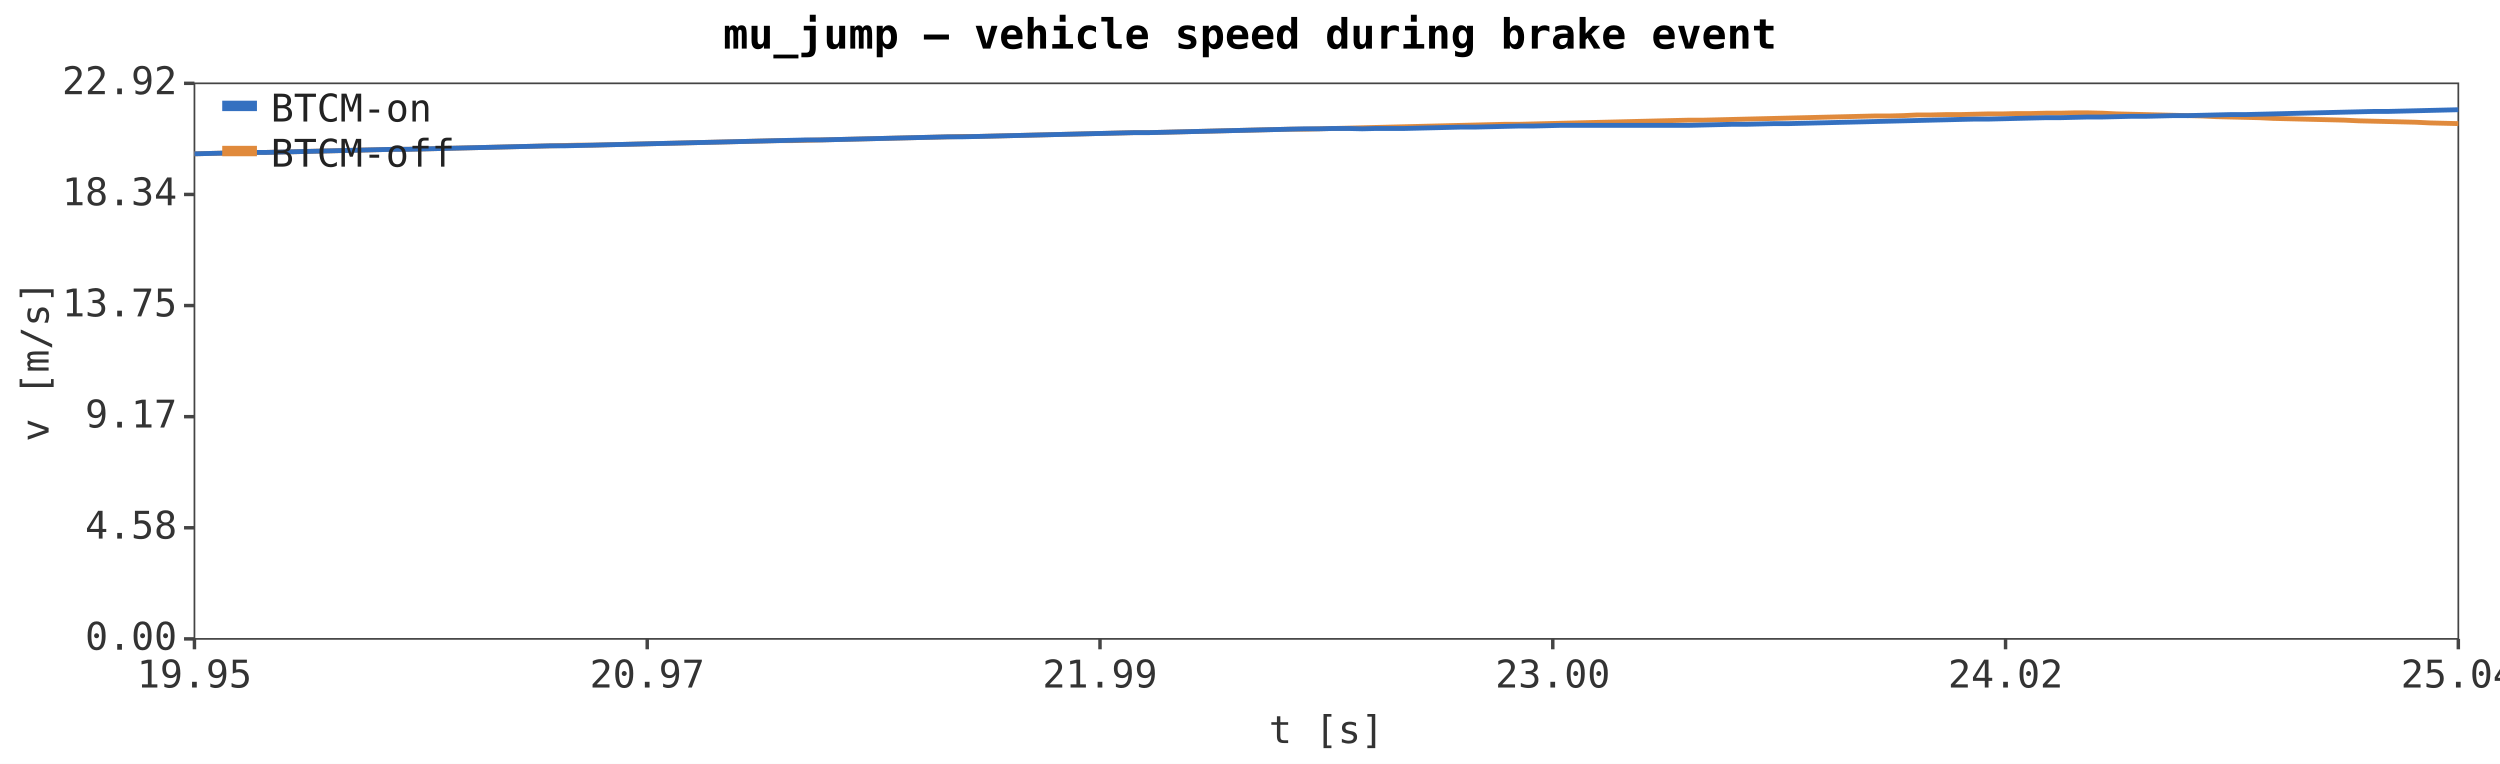
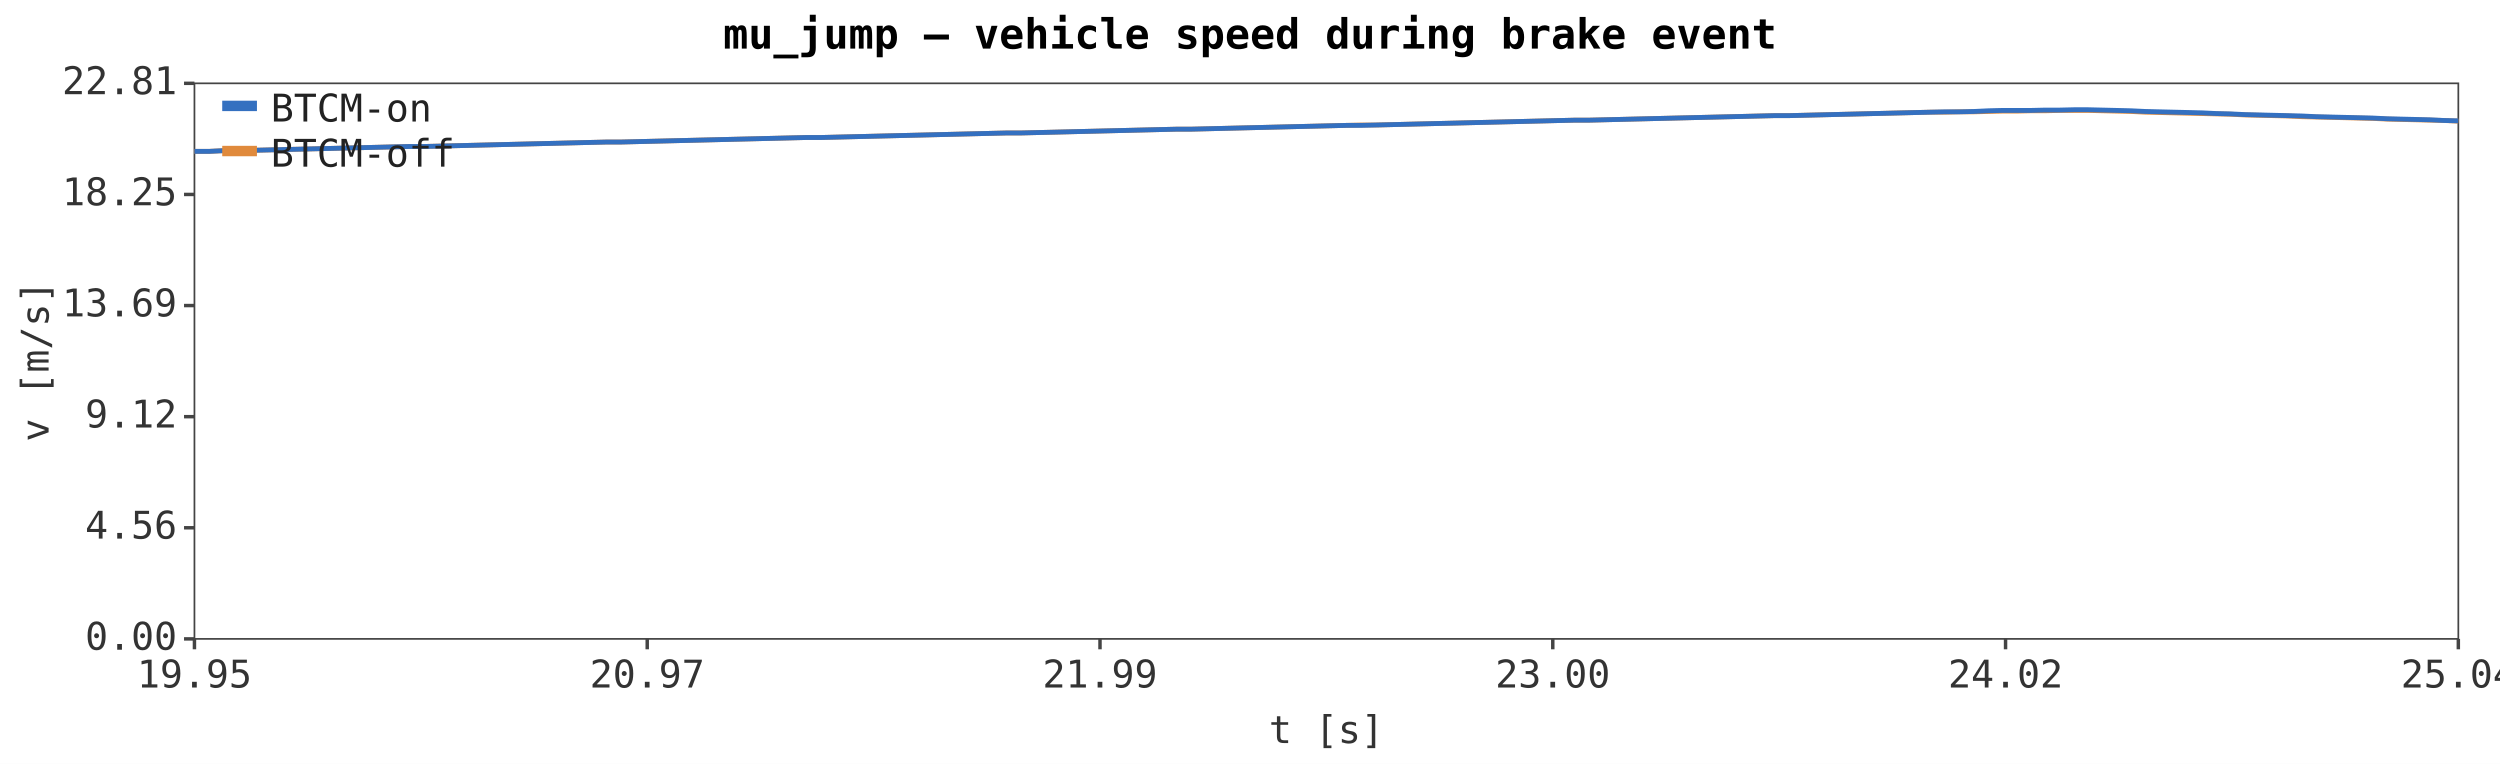
<svg xmlns="http://www.w3.org/2000/svg" viewBox="0 0 720 220" width="720" height="220" font-family="ui-monospace,Consolas,Menlo,monospace" font-size="11">
  <rect width="100%" height="100%" fill="#ffffff" />
  <text x="360.0" y="14" text-anchor="middle" font-size="12" font-weight="bold">mu_jump — vehicle speed during brake event</text>
  <rect x="56" y="24" width="652" height="160" fill="none" stroke="#444" stroke-width="0.5" />
  <line x1="56.0" y1="184" x2="56.0" y2="187" stroke="#444" />
  <text x="56.0" y="198" text-anchor="middle" fill="#333">19.95</text>
  <line x1="186.4" y1="184" x2="186.4" y2="187" stroke="#444" />
  <text x="186.4" y="198" text-anchor="middle" fill="#333">20.97</text>
  <line x1="316.8" y1="184" x2="316.8" y2="187" stroke="#444" />
  <text x="316.8" y="198" text-anchor="middle" fill="#333">21.99</text>
  <line x1="447.2" y1="184" x2="447.2" y2="187" stroke="#444" />
  <text x="447.2" y="198" text-anchor="middle" fill="#333">23.00</text>
  <line x1="577.6" y1="184" x2="577.6" y2="187" stroke="#444" />
  <text x="577.6" y="198" text-anchor="middle" fill="#333">24.02</text>
  <line x1="708.0" y1="184" x2="708.0" y2="187" stroke="#444" />
  <text x="708.0" y="198" text-anchor="middle" fill="#333">25.04</text>
  <line x1="53" y1="184.0" x2="56" y2="184.0" stroke="#444" />
  <text x="51" y="184.0" text-anchor="end" dominant-baseline="middle" fill="#333">0.00</text>
  <line x1="53" y1="152.0" x2="56" y2="152.0" stroke="#444" />
-   <text x="51" y="152.0" text-anchor="end" dominant-baseline="middle" fill="#333">4.58</text>
+   <text x="51" y="152.0" text-anchor="end" dominant-baseline="middle" fill="#333">4.56</text>
  <line x1="53" y1="120.0" x2="56" y2="120.0" stroke="#444" />
-   <text x="51" y="120.0" text-anchor="end" dominant-baseline="middle" fill="#333">9.17</text>
+   <text x="51" y="120.0" text-anchor="end" dominant-baseline="middle" fill="#333">9.12</text>
  <line x1="53" y1="88.0" x2="56" y2="88.0" stroke="#444" />
-   <text x="51" y="88.0" text-anchor="end" dominant-baseline="middle" fill="#333">13.75</text>
+   <text x="51" y="88.0" text-anchor="end" dominant-baseline="middle" fill="#333">13.69</text>
  <line x1="53" y1="56.0" x2="56" y2="56.0" stroke="#444" />
-   <text x="51" y="56.0" text-anchor="end" dominant-baseline="middle" fill="#333">18.34</text>
+   <text x="51" y="56.0" text-anchor="end" dominant-baseline="middle" fill="#333">18.25</text>
  <line x1="53" y1="24.0" x2="56" y2="24.0" stroke="#444" />
-   <text x="51" y="24.0" text-anchor="end" dominant-baseline="middle" fill="#333">22.92</text>
+   <text x="51" y="24.0" text-anchor="end" dominant-baseline="middle" fill="#333">22.81</text>
  <text x="382.0" y="214" text-anchor="middle" fill="#333">t [s]</text>
  <text transform="translate(14,104.0) rotate(-90)" text-anchor="middle" fill="#333">v [m/s]</text>
-   <polyline fill="none" stroke="#e08a3c" stroke-width="1.4" points="56.0,44.3 60.1,44.2 64.2,44.1 68.3,44.0 72.4,43.9 76.5,43.9 80.6,43.8 84.7,43.7 88.8,43.6 92.9,43.5 97.0,43.4 101.1,43.3 105.2,43.2 109.3,43.1 113.4,43.0 117.5,43.0 121.6,42.9 125.7,42.8 129.8,42.7 133.9,42.6 138.0,42.5 142.1,42.4 146.2,42.3 150.3,42.2 154.4,42.1 158.5,42.0 162.6,41.9 166.7,41.8 170.8,41.8 174.9,41.7 179.0,41.6 183.1,41.5 187.2,41.4 191.3,41.3 195.4,41.2 199.5,41.1 203.6,41.0 207.7,40.9 211.8,40.8 215.9,40.7 220.0,40.6 224.1,40.5 228.2,40.5 232.3,40.4 236.4,40.3 240.5,40.2 244.6,40.1 248.7,40.0 252.8,39.9 256.9,39.8 261.0,39.7 265.1,39.6 269.2,39.5 273.3,39.4 277.4,39.3 281.5,39.3 285.6,39.2 289.7,39.1 293.8,39.0 297.9,38.9 302.0,38.8 306.1,38.7 310.2,38.6 314.3,38.5 318.4,38.4 322.5,38.3 326.6,38.2 330.7,38.2 334.8,38.1 338.9,38.0 343.0,37.9 347.1,37.8 351.2,37.7 355.3,37.6 359.4,37.5 363.5,37.4 367.6,37.3 371.7,37.2 375.8,37.2 379.9,37.1 384.1,37.0 388.2,36.9 392.3,36.8 396.4,36.7 400.5,36.6 404.6,36.5 408.7,36.4 412.8,36.3 416.9,36.2 421.0,36.1 425.1,36.0 429.2,35.9 433.3,35.8 437.4,35.8 441.5,35.7 445.6,35.6 449.7,35.5 453.8,35.4 457.9,35.3 462.0,35.2 466.1,35.1 470.2,35.0 474.3,34.9 478.4,34.8 482.5,34.7 486.6,34.6 490.7,34.6 494.8,34.5 498.9,34.4 503.0,34.3 507.1,34.2 511.2,34.1 515.3,34.0 519.4,33.9 523.5,33.8 527.6,33.7 531.7,33.6 535.8,33.5 539.9,33.4 544.0,33.4 548.1,33.3 552.2,33.1 556.3,33.1 560.4,33.0 564.5,33.0 568.6,32.9 572.7,32.8 576.8,32.8 580.9,32.7 585.0,32.7 589.1,32.6 593.2,32.6 597.3,32.5 601.4,32.5 605.5,32.6 609.6,32.8 613.7,32.9 617.8,33.0 621.9,33.1 626.0,33.2 630.1,33.3 634.2,33.4 638.3,33.6 642.4,33.7 646.5,33.8 650.6,33.9 654.7,34.1 658.8,34.2 662.9,34.3 667.0,34.4 671.1,34.5 675.2,34.6 679.3,34.8 683.4,34.9 687.5,35.0 691.6,35.1 695.7,35.2 699.8,35.4 703.9,35.5 708.0,35.6" />
-   <polyline fill="none" stroke="#3470c0" stroke-width="1.4" points="56.0,44.3 60.1,44.2 64.2,44.1 68.3,44.0 72.4,43.9 76.5,43.9 80.6,43.8 84.7,43.7 88.8,43.6 92.9,43.5 97.0,43.4 101.1,43.3 105.2,43.2 109.3,43.1 113.4,43.0 117.5,43.0 121.6,42.9 125.7,42.8 129.8,42.7 133.9,42.6 138.0,42.5 142.1,42.4 146.2,42.3 150.3,42.2 154.4,42.1 158.5,42.0 162.6,42.0 166.7,41.9 170.8,41.8 174.9,41.7 179.0,41.6 183.1,41.5 187.2,41.4 191.3,41.3 195.4,41.2 199.5,41.1 203.6,41.0 207.7,40.9 211.8,40.8 215.9,40.7 220.0,40.6 224.1,40.5 228.2,40.4 232.3,40.3 236.4,40.3 240.5,40.2 244.6,40.1 248.7,40.0 252.8,39.9 256.9,39.8 261.0,39.7 265.1,39.6 269.2,39.5 273.3,39.4 277.4,39.4 281.5,39.3 285.6,39.2 289.7,39.1 293.8,39.0 297.9,38.9 302.0,38.8 306.1,38.7 310.2,38.6 314.3,38.5 318.4,38.4 322.5,38.3 326.6,38.2 330.7,38.2 334.8,38.1 338.9,38.0 343.0,37.9 347.1,37.8 351.2,37.7 355.3,37.6 359.4,37.5 363.5,37.4 367.6,37.3 371.7,37.2 375.8,37.1 379.9,37.1 384.1,37.0 388.2,37.0 392.3,37.1 396.4,37.0 400.5,37.0 404.6,37.0 408.7,36.9 412.8,36.8 416.9,36.7 421.0,36.6 425.1,36.6 429.2,36.5 433.3,36.4 437.4,36.3 441.5,36.3 445.6,36.2 449.7,36.1 453.8,36.1 457.9,36.1 462.0,36.1 466.1,36.1 470.2,36.1 474.3,36.1 478.4,36.1 482.5,36.1 486.6,36.1 490.7,36.0 494.8,35.9 498.9,35.8 503.0,35.8 507.1,35.7 511.2,35.6 515.3,35.6 519.4,35.5 523.5,35.4 527.6,35.3 531.7,35.2 535.8,35.1 539.9,35.0 544.0,34.9 548.1,34.8 552.2,34.7 556.3,34.6 560.4,34.5 564.5,34.4 568.6,34.3 572.7,34.3 576.8,34.2 580.9,34.1 585.0,34.0 589.1,33.9 593.2,33.9 597.3,33.8 601.4,33.7 605.5,33.7 609.6,33.6 613.7,33.5 617.8,33.5 621.9,33.4 626.0,33.3 630.1,33.3 634.2,33.2 638.3,33.1 642.4,33.0 646.5,33.0 650.6,32.9 654.7,32.8 658.8,32.7 662.9,32.6 667.0,32.5 671.1,32.4 675.2,32.3 679.3,32.2 683.4,32.1 687.5,32.1 691.6,32.0 695.7,31.9 699.8,31.8 703.9,31.7 708.0,31.6" />
+   <polyline fill="none" stroke="#e08a3c" stroke-width="1.4" points="56.0,43.6 60.1,43.6 64.2,43.4 68.3,43.3 72.4,43.3 76.5,43.2 80.6,43.1 84.7,43.0 88.8,42.9 92.9,42.8 97.0,42.7 101.1,42.6 105.2,42.5 109.3,42.4 113.4,42.3 117.5,42.2 121.6,42.2 125.7,42.1 129.8,42.0 133.9,41.9 138.0,41.8 142.1,41.7 146.2,41.6 150.3,41.5 154.4,41.4 158.5,41.3 162.6,41.2 166.7,41.1 170.8,41.0 174.9,40.9 179.0,40.9 183.1,40.8 187.2,40.7 191.3,40.6 195.4,40.5 199.5,40.4 203.6,40.3 207.7,40.2 211.8,40.1 215.9,40.0 220.0,39.9 224.1,39.8 228.2,39.7 232.3,39.6 236.4,39.6 240.5,39.5 244.6,39.4 248.7,39.3 252.8,39.2 256.9,39.1 261.0,39.0 265.1,38.9 269.2,38.8 273.3,38.7 277.4,38.6 281.5,38.5 285.6,38.4 289.7,38.3 293.8,38.3 297.9,38.2 302.0,38.1 306.1,38.0 310.2,37.9 314.3,37.8 318.4,37.7 322.5,37.6 326.6,37.5 330.7,37.4 334.8,37.3 338.9,37.2 343.0,37.2 347.1,37.1 351.2,37.0 355.3,36.9 359.4,36.8 363.5,36.7 367.6,36.6 371.7,36.5 375.8,36.4 379.9,36.3 384.1,36.2 388.2,36.1 392.3,36.0 396.4,36.0 400.5,35.9 404.6,35.8 408.7,35.7 412.8,35.6 416.9,35.5 421.0,35.4 425.1,35.3 429.2,35.2 433.3,35.1 437.4,35.0 441.5,34.9 445.6,34.8 449.7,34.7 453.8,34.6 457.9,34.6 462.0,34.5 466.1,34.4 470.2,34.3 474.3,34.2 478.4,34.1 482.5,34.0 486.6,33.9 490.7,33.8 494.8,33.7 498.9,33.6 503.0,33.5 507.1,33.4 511.2,33.3 515.3,33.3 519.4,33.2 523.5,33.1 527.6,33.0 531.7,32.9 535.8,32.8 539.9,32.7 544.0,32.6 548.1,32.5 552.2,32.4 556.3,32.3 560.4,32.3 564.5,32.2 568.6,32.2 572.7,32.1 576.8,32.0 580.9,32.0 585.0,31.9 589.1,31.9 593.2,31.8 597.3,31.8 601.4,31.8 605.5,31.9 609.6,32.0 613.7,32.1 617.8,32.3 621.9,32.4 626.0,32.5 630.1,32.6 634.2,32.7 638.3,32.8 642.4,32.9 646.5,33.1 650.6,33.2 654.7,33.3 658.8,33.4 662.9,33.6 667.0,33.7 671.1,33.8 675.2,33.9 679.3,34.0 683.4,34.1 687.5,34.3 691.6,34.4 695.7,34.5 699.8,34.6 703.9,34.7 708.0,34.9" />
+   <polyline fill="none" stroke="#3470c0" stroke-width="1.4" points="56.0,43.6 60.1,43.6 64.2,43.4 68.3,43.3 72.4,43.3 76.5,43.2 80.6,43.1 84.7,43.0 88.8,42.9 92.9,42.8 97.0,42.7 101.1,42.6 105.2,42.5 109.3,42.4 113.4,42.3 117.5,42.2 121.6,42.2 125.7,42.1 129.8,42.0 133.9,41.9 138.0,41.8 142.1,41.7 146.2,41.6 150.3,41.5 154.4,41.4 158.5,41.3 162.6,41.2 166.7,41.1 170.8,41.0 174.9,40.9 179.0,40.9 183.1,40.8 187.2,40.7 191.3,40.6 195.4,40.5 199.5,40.4 203.6,40.3 207.7,40.2 211.8,40.1 215.9,40.0 220.0,39.9 224.1,39.8 228.2,39.7 232.3,39.6 236.4,39.6 240.5,39.5 244.6,39.4 248.7,39.3 252.8,39.2 256.9,39.1 261.0,39.0 265.1,38.9 269.2,38.8 273.3,38.7 277.4,38.6 281.5,38.5 285.6,38.4 289.7,38.3 293.8,38.3 297.9,38.2 302.0,38.1 306.1,38.0 310.2,37.9 314.3,37.8 318.4,37.7 322.5,37.6 326.6,37.5 330.7,37.4 334.8,37.3 338.9,37.2 343.0,37.2 347.1,37.1 351.2,37.0 355.3,36.9 359.4,36.8 363.5,36.7 367.6,36.6 371.7,36.5 375.8,36.4 379.9,36.3 384.1,36.2 388.2,36.1 392.3,36.1 396.4,36.0 400.5,35.9 404.6,35.8 408.7,35.7 412.8,35.6 416.9,35.5 421.0,35.4 425.1,35.3 429.2,35.2 433.3,35.1 437.4,35.0 441.5,34.9 445.6,34.8 449.7,34.7 453.8,34.6 457.9,34.6 462.0,34.5 466.1,34.4 470.2,34.3 474.3,34.2 478.4,34.1 482.5,34.0 486.6,33.9 490.7,33.8 494.8,33.7 498.9,33.6 503.0,33.5 507.1,33.4 511.2,33.3 515.3,33.3 519.4,33.2 523.5,33.1 527.6,33.0 531.7,32.9 535.8,32.8 539.9,32.7 544.0,32.6 548.1,32.5 552.2,32.4 556.3,32.3 560.4,32.2 564.5,32.2 568.6,32.1 572.7,31.9 576.8,31.8 580.9,31.8 585.0,31.8 589.1,31.7 593.2,31.7 597.3,31.6 601.4,31.6 605.5,31.7 609.6,31.8 613.7,31.9 617.8,32.1 621.9,32.2 626.0,32.3 630.1,32.4 634.2,32.5 638.3,32.7 642.4,32.8 646.5,33.0 650.6,33.1 654.7,33.2 658.8,33.3 662.9,33.4 667.0,33.6 671.1,33.7 675.2,33.8 679.3,33.9 683.4,34.0 687.5,34.2 691.6,34.3 695.7,34.4 699.8,34.5 703.9,34.7 708.0,34.8" />
  <rect x="64" y="29" width="10" height="3" fill="#3470c0" />
  <text x="78" y="35" fill="#222">BTCM-on</text>
  <rect x="64" y="42" width="10" height="3" fill="#e08a3c" />
  <text x="78" y="48" fill="#222">BTCM-off</text>
</svg>
